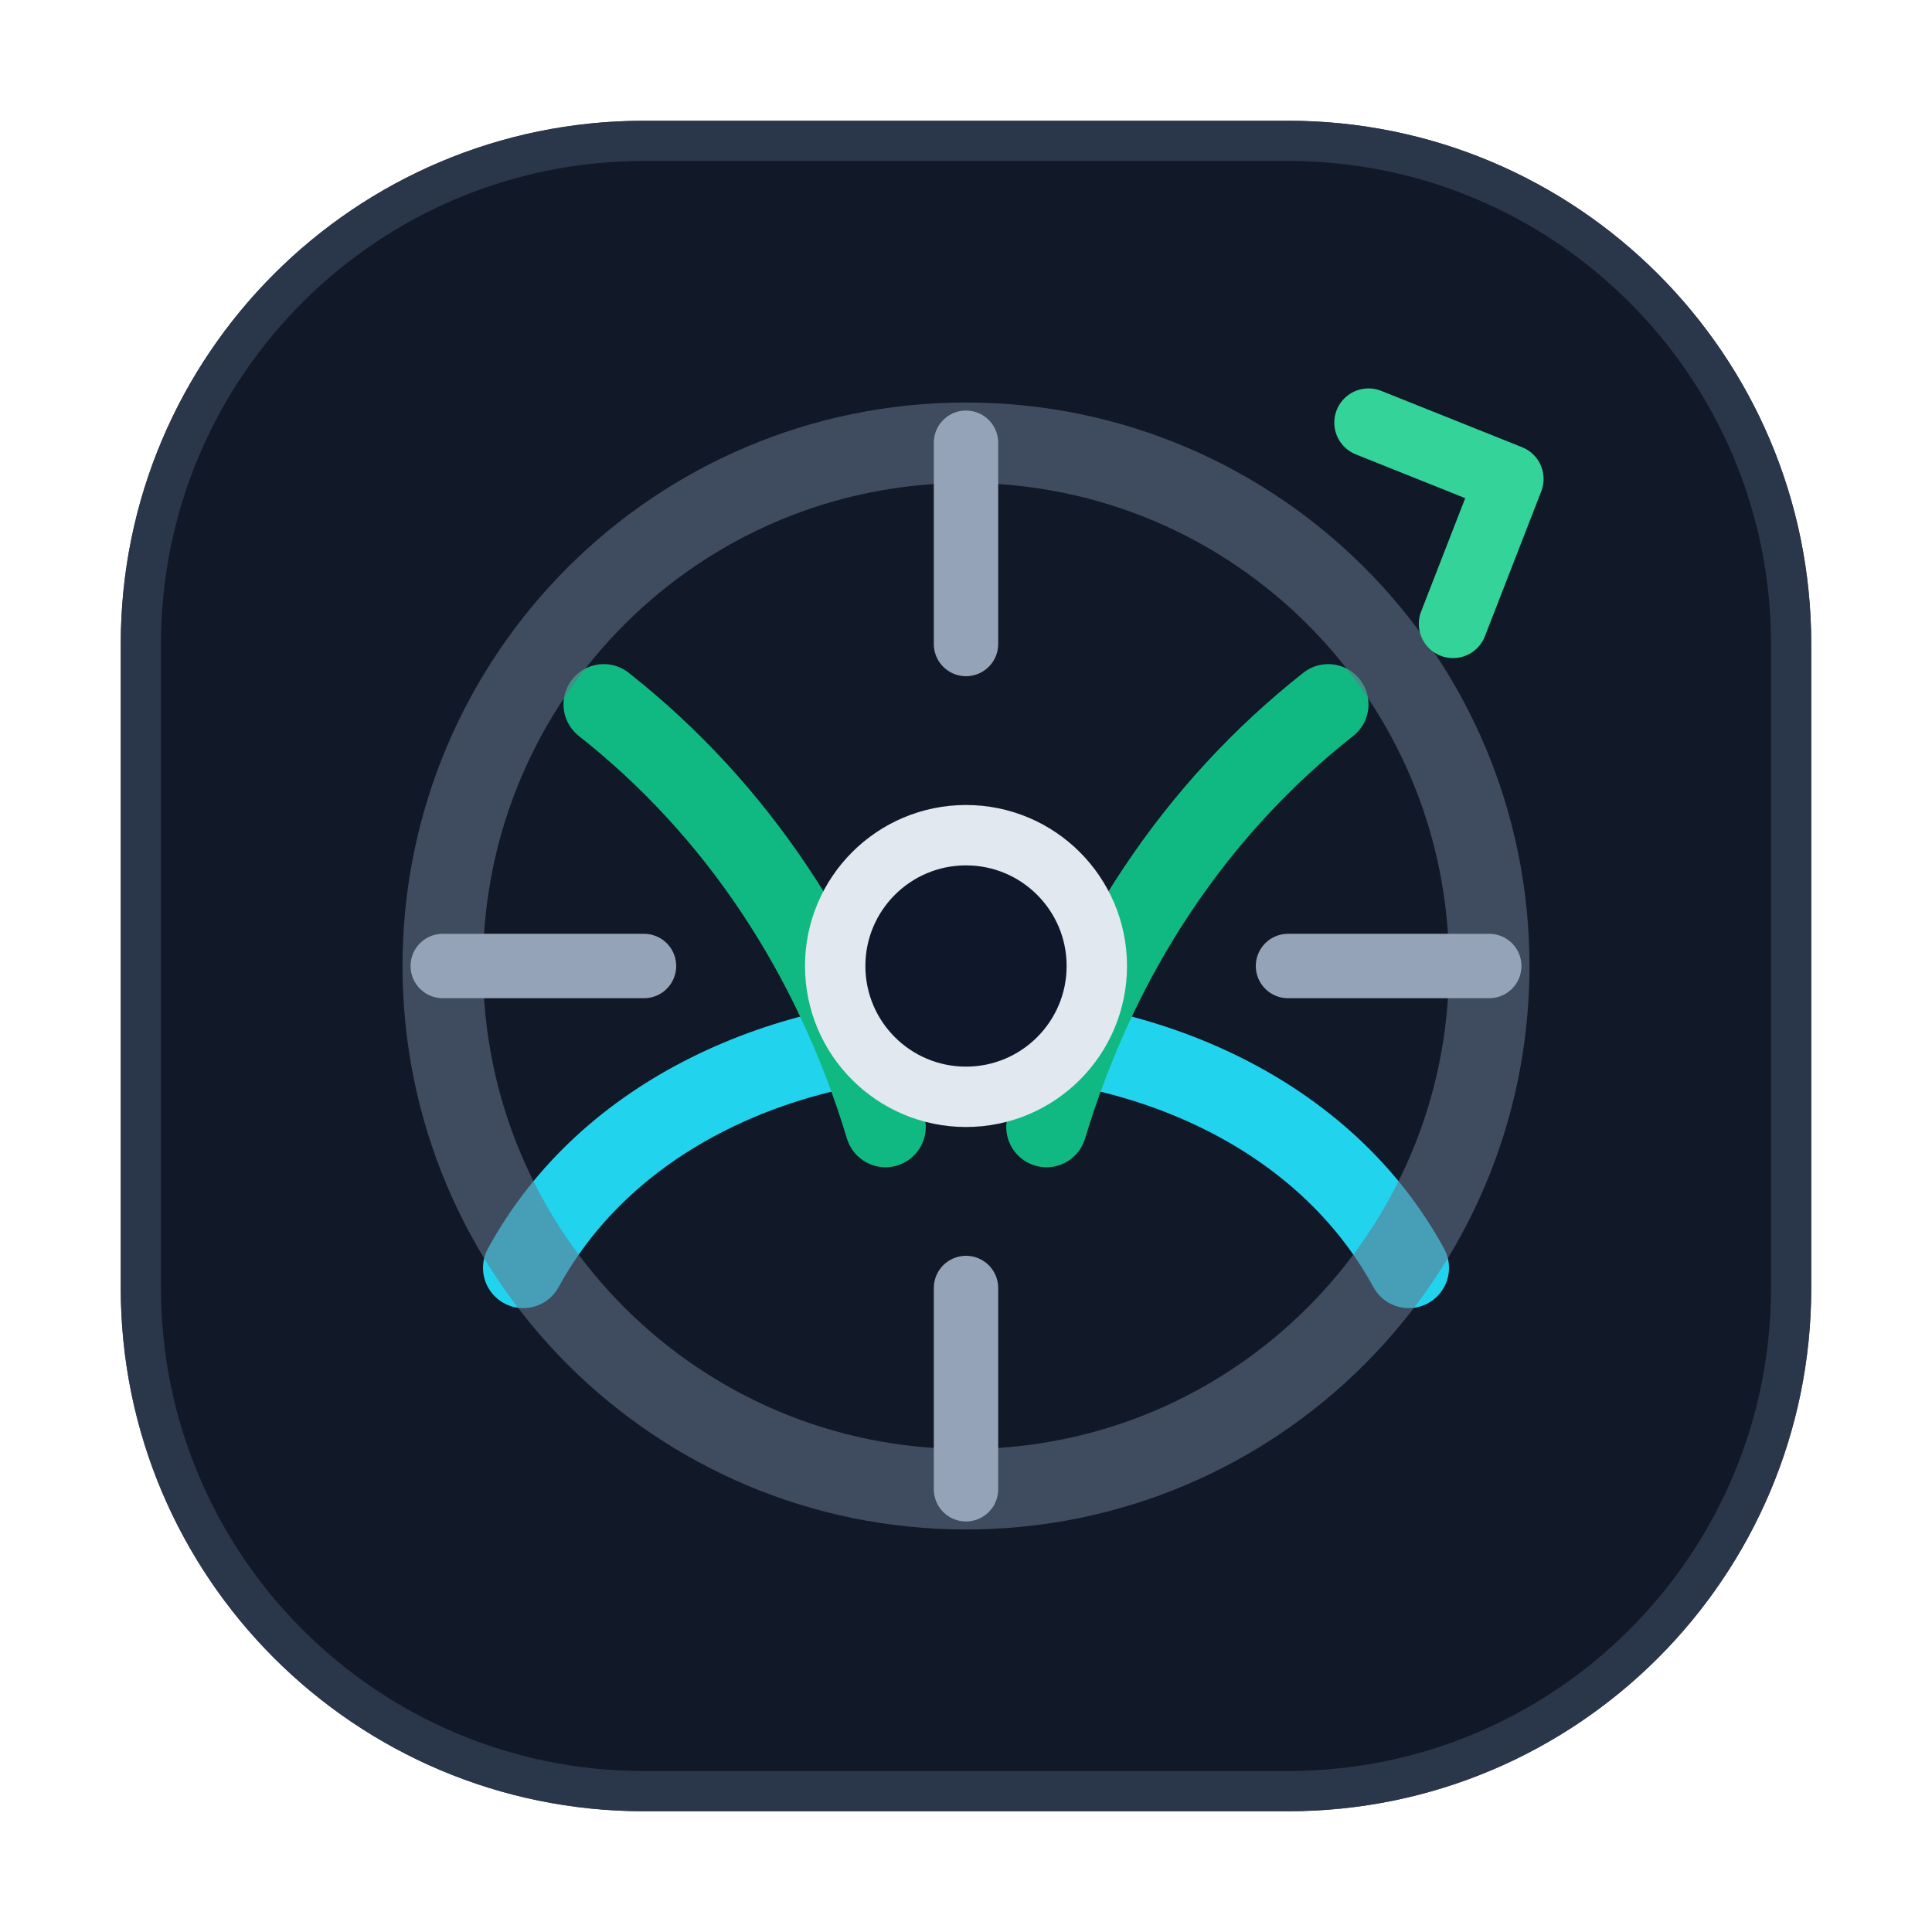
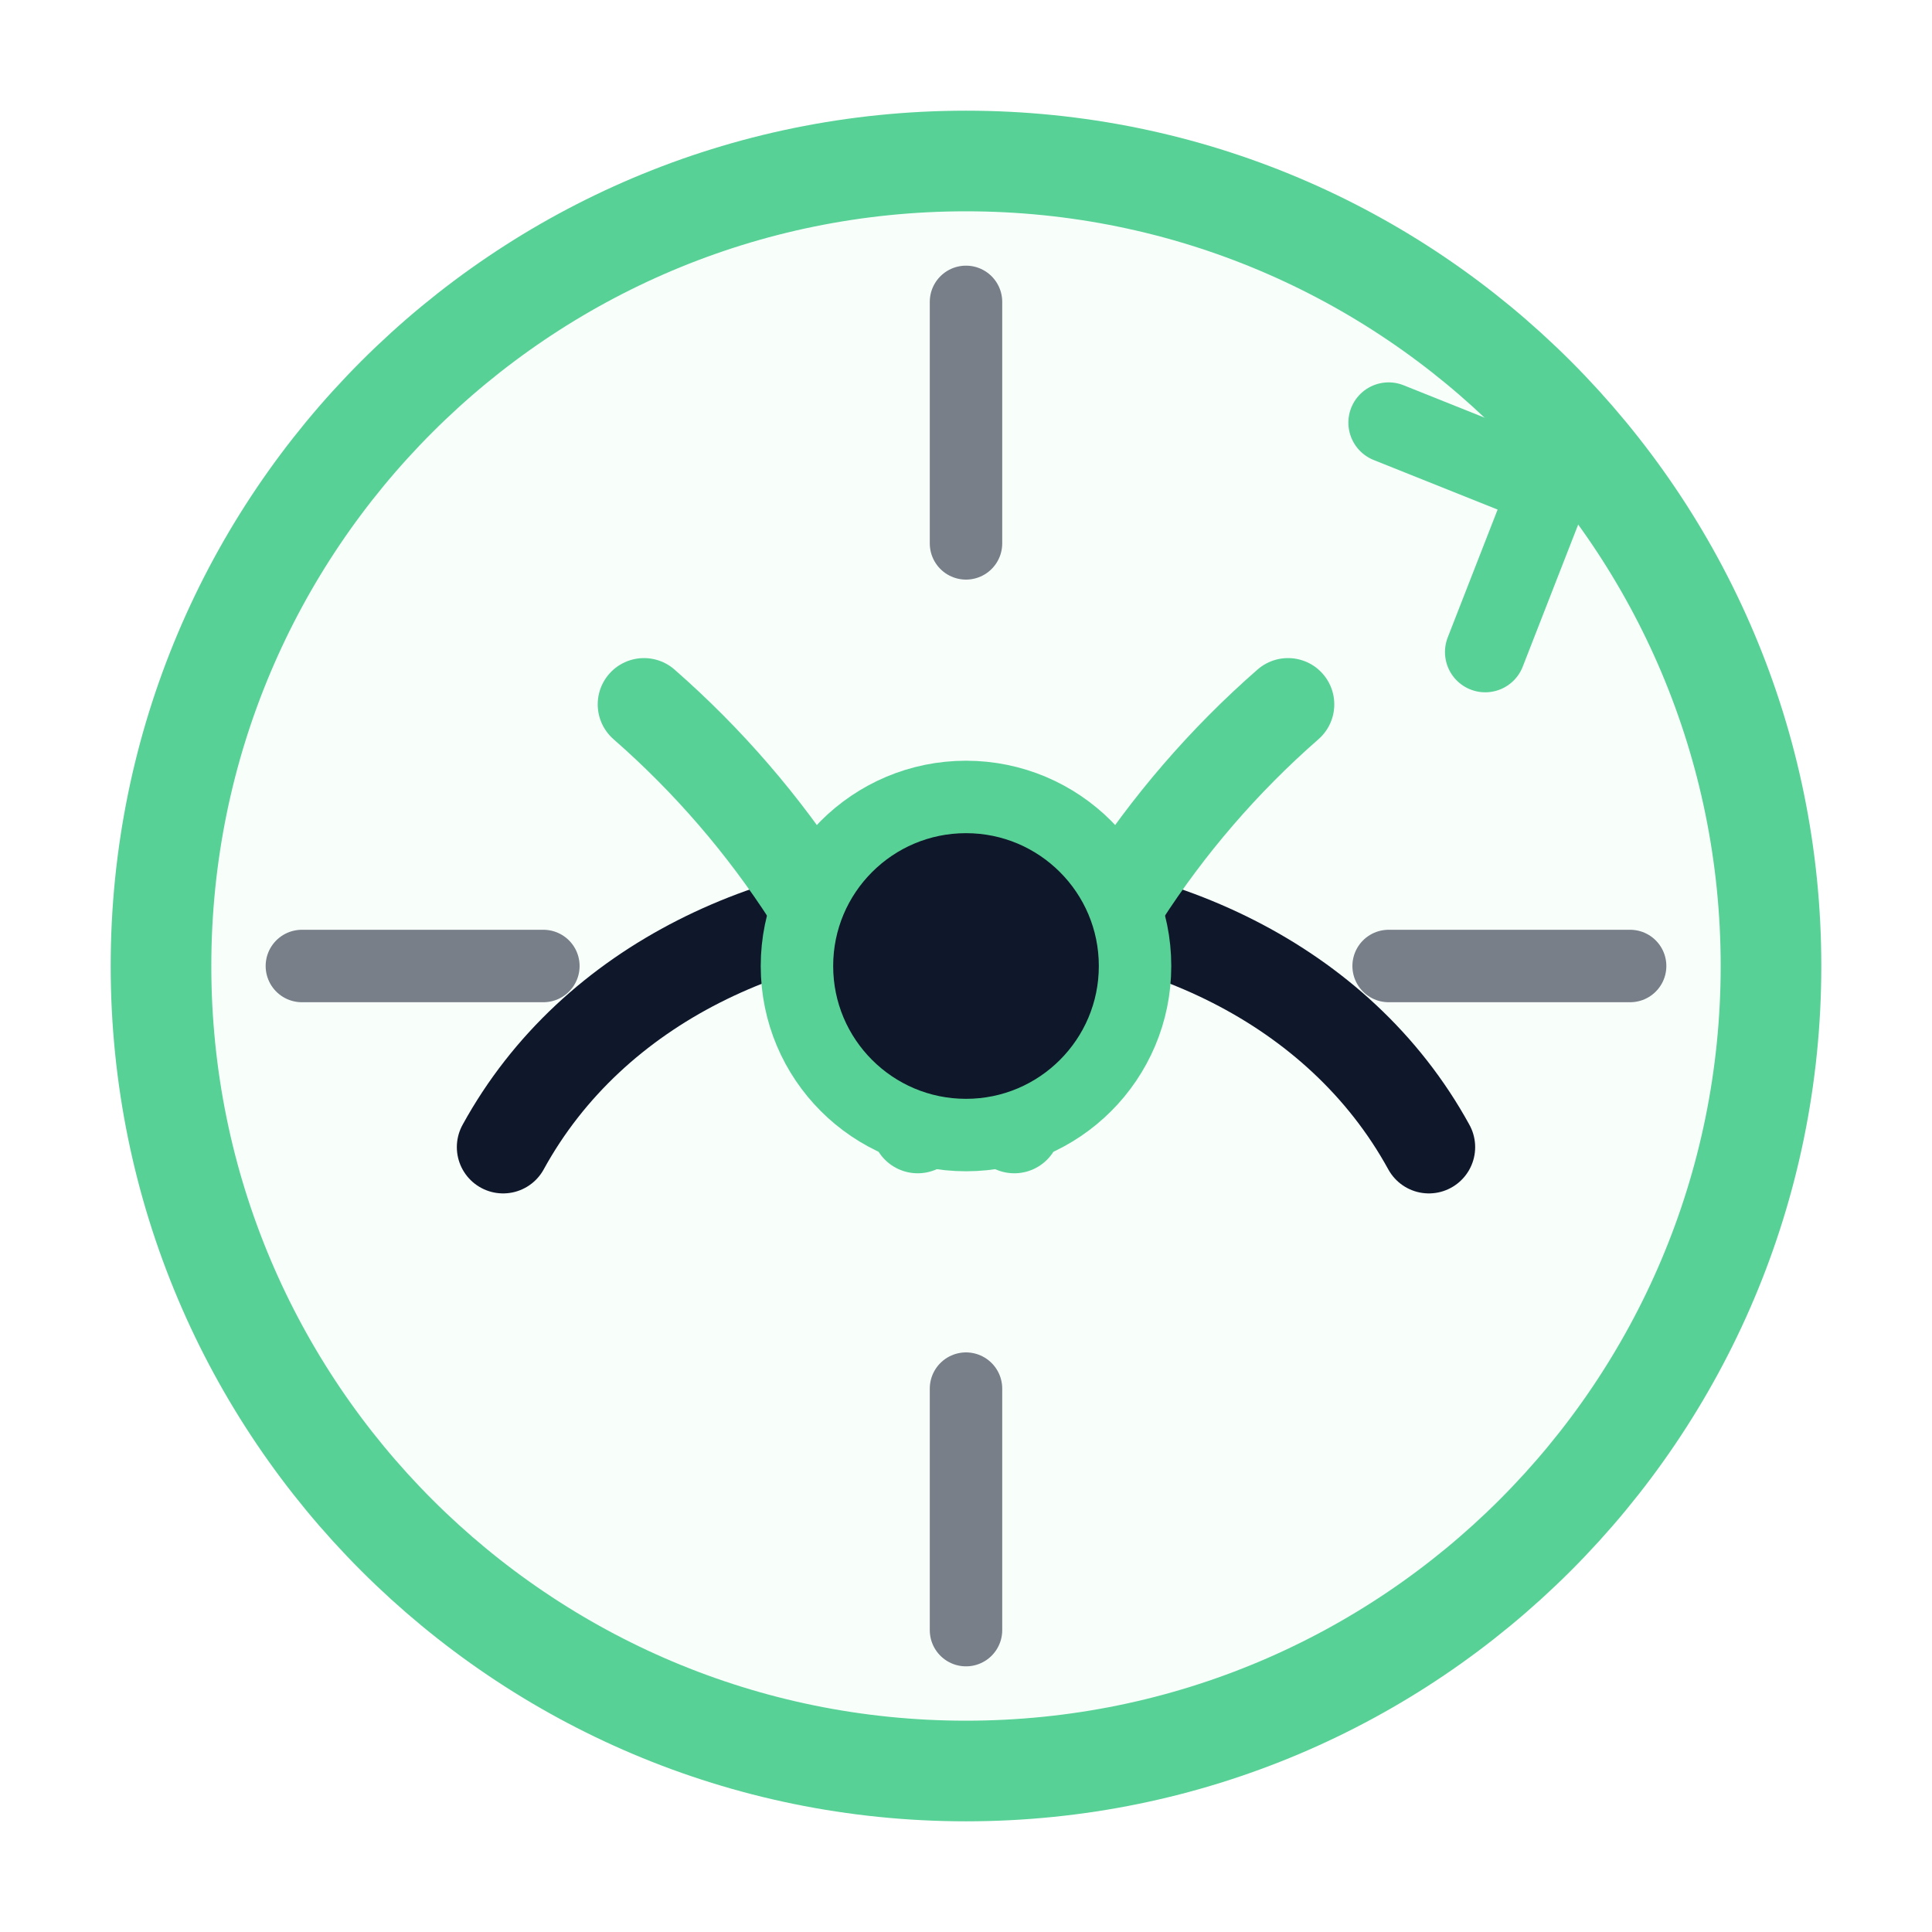
<svg xmlns="http://www.w3.org/2000/svg" width="48" height="48" viewBox="0 0 48 48" fill="none">
-   <rect x="3" y="3" width="42" height="42" rx="13" fill="#111827" />
-   <rect x="3.5" y="3.5" width="41" height="41" rx="12.5" stroke="#334155" stroke-opacity=".75" />
-   <path d="M13 31.5c4.2-7.7 17.8-7.7 22 0" stroke="#22d3ee" stroke-width="2" stroke-linecap="round" />
-   <path d="M15 17.5c3.3 2.6 5.7 6.2 7 10.5M33 17.5c-3.3 2.6-5.7 6.2-7 10.5" stroke="#10b981" stroke-width="2" stroke-linecap="round" />
-   <circle cx="24" cy="24" r="13" stroke="#64748b" stroke-opacity=".55" stroke-width="2" />
-   <circle cx="24" cy="24" r="3.25" fill="#0f172a" stroke="#e2e8f0" stroke-width="1.5" />
-   <path d="M24 11v5M24 32v5M11 24h5M32 24h5" stroke="#94a3b8" stroke-width="1.6" stroke-linecap="round" />
-   <path d="M34 10.5l3.5 1.4-1.4 3.6" stroke="#34d399" stroke-width="1.7" stroke-linecap="round" stroke-linejoin="round" />
+   <circle cx="24" cy="24" r="20" fill="#F8FFFB" stroke="#57D196" stroke-width="2.5" />
+   <path d="M12.5 28.5c4.5-8.2 18.5-8.2 23 0" stroke="#0F172A" stroke-width="2.3" stroke-linecap="round" />
+   <path d="M16 17.5c3.2 2.8 5.5 6.4 6.8 10.5M32 17.5c-3.2 2.8-5.5 6.4-6.8 10.5" stroke="#57D196" stroke-width="2.3" stroke-linecap="round" />
+   <circle cx="24" cy="24" r="4.2" fill="#0F172A" stroke="#57D196" stroke-width="1.8" />
+   <path d="M24 7.5v6M24 34.5v6M7.5 24h6M34.5 24h6" stroke="#0F172A" stroke-opacity=".55" stroke-width="1.8" stroke-linecap="round" />
+   <path d="M34.5 10.5l4 1.6-1.6 4.1" stroke="#57D196" stroke-width="2" stroke-linecap="round" stroke-linejoin="round" />
</svg>
